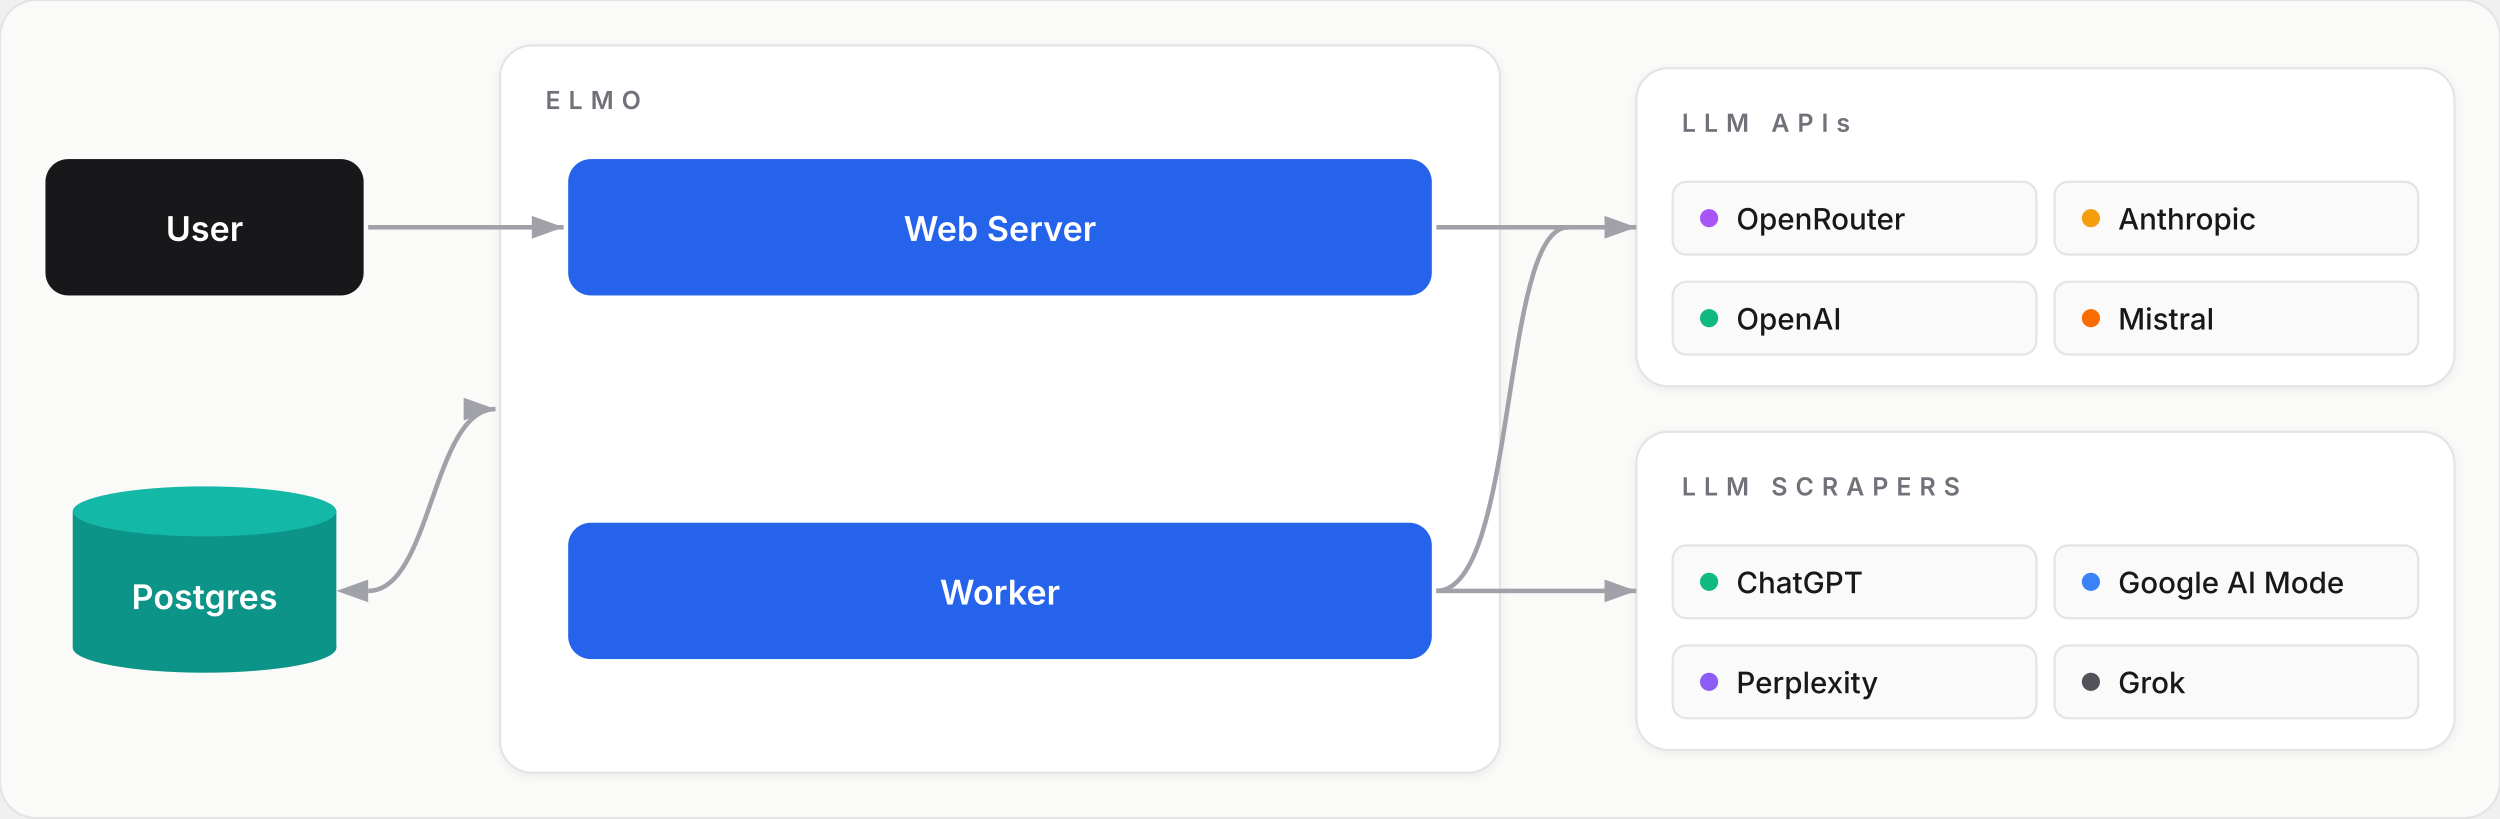
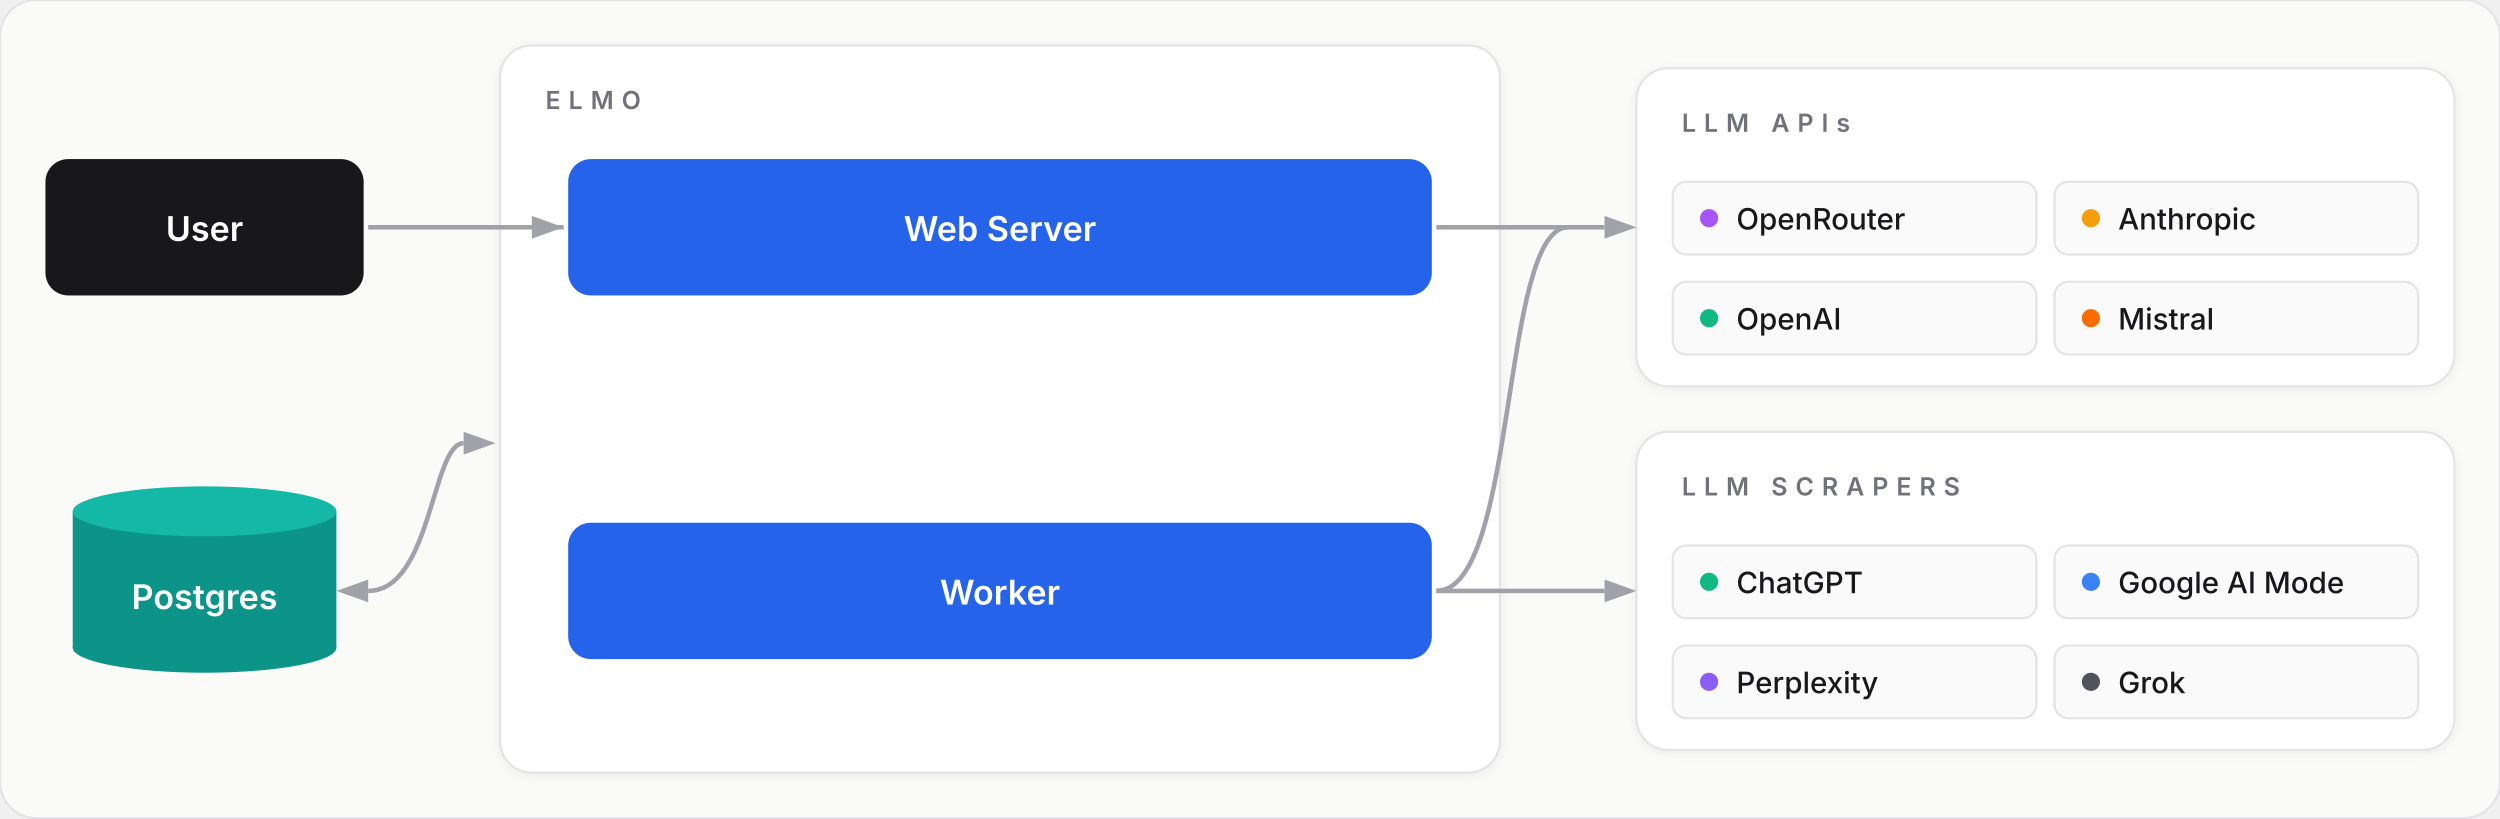
<svg xmlns="http://www.w3.org/2000/svg" viewBox="0 0 1100 360" font-family="'Geist Sans', -apple-system, BlinkMacSystemFont, 'Inter', 'Segoe UI', Roboto, system-ui, sans-serif">
  <defs>
    <marker id="arr" viewBox="0 0 14 10" refX="14" refY="5" markerUnits="userSpaceOnUse" markerWidth="14" markerHeight="10" orient="auto">
      <path d="M0 0 L14 5 L0 10 z" fill="#a1a1aa" />
-     </marker>
-     <marker id="arrStart" viewBox="0 0 14 10" refX="0" refY="5" markerUnits="userSpaceOnUse" markerWidth="14" markerHeight="10" orient="auto">
-       <path d="M14 0 L0 5 L14 10 z" fill="#a1a1aa" />
    </marker>
    <filter id="shCard" x="-10%" y="-10%" width="120%" height="120%">
      <feDropShadow dx="0" dy="1" stdDeviation="2" flood-opacity="0.06" />
    </filter>
  </defs>
  <rect width="1100" height="360" rx="16" fill="#fafaf9" stroke="#e4e4e7" stroke-width="1" />
  <rect x="220" y="20" width="440" height="320" rx="14" fill="#ffffff" stroke="#e4e4e7" stroke-width="1" filter="url(#shCard)" />
  <text x="240" y="48" fill="#71717a" font-size="11" font-weight="600" letter-spacing="3.5">ELMO</text>
  <rect x="720" y="30" width="360" height="140" rx="14" fill="#ffffff" stroke="#e4e4e7" stroke-width="1" filter="url(#shCard)" />
  <text x="740" y="58" fill="#71717a" font-size="11" font-weight="600" letter-spacing="3.5">LLM APIs</text>
  <rect x="720" y="190" width="360" height="140" rx="14" fill="#ffffff" stroke="#e4e4e7" stroke-width="1" filter="url(#shCard)" />
  <text x="740" y="218" fill="#71717a" font-size="11" font-weight="600" letter-spacing="3.5">LLM SCRAPERS</text>
  <line x1="162" y1="100" x2="248" y2="100" stroke="#a1a1aa" stroke-width="2" marker-end="url(#arr)" />
-   <path d="M 162 260 C 190 260, 190 180, 218 180" stroke="#a1a1aa" stroke-width="2" fill="none" />
+   <path d="M 162 260 C 190 260, 190 195, 204 195" stroke="#a1a1aa" stroke-width="2" fill="none" />
  <polygon points="148,260 162,255 162,265" fill="#a1a1aa" />
-   <polygon points="218,180 204,175 204,185" fill="#a1a1aa" />
+   <polygon points="218,195 204,190 204,200" fill="#a1a1aa" />
  <path d="M 632 260 C 668 260, 660 100, 690 100" stroke="#a1a1aa" stroke-width="2" fill="none" />
-   <line x1="632" y1="100" x2="720" y2="100" stroke="#a1a1aa" stroke-width="2" marker-end="url(#arr)" />
-   <line x1="632" y1="260" x2="720" y2="260" stroke="#a1a1aa" stroke-width="2" marker-end="url(#arr)" />
+   <line x1="632" y1="100" x2="706" y2="100" stroke="#a1a1aa" stroke-width="2" />
+   <polygon points="720,100 706,95 706,105" fill="#a1a1aa" />
+   <line x1="632" y1="260" x2="706" y2="260" stroke="#a1a1aa" stroke-width="2" />
+   <polygon points="720,260 706,255 706,265" fill="#a1a1aa" />
  <rect x="20" y="70" width="140" height="60" rx="10" fill="#18181b" />
  <text x="90" y="106" text-anchor="middle" fill="white" font-size="15" font-weight="600">User</text>
  <ellipse cx="90" cy="285" rx="58" ry="11" fill="#0d9488" />
  <rect x="32" y="225" width="116" height="60" fill="#0d9488" />
  <ellipse cx="90" cy="225" rx="58" ry="11" fill="#14b8a6" />
  <text x="90" y="268" text-anchor="middle" fill="white" font-size="15" font-weight="600">Postgres</text>
  <rect x="250" y="70" width="380" height="60" rx="10" fill="#2563eb" />
  <text x="440" y="106" text-anchor="middle" fill="white" font-size="15" font-weight="600">Web Server</text>
  <rect x="250" y="230" width="380" height="60" rx="10" fill="#2563eb" />
  <text x="440" y="266" text-anchor="middle" fill="white" font-size="15" font-weight="600">Worker</text>
  <g>
    <rect x="736" y="80" width="160" height="32" rx="6" fill="#fafafa" stroke="#e4e4e7" stroke-width="1" />
    <circle cx="752" cy="96" r="4" fill="#a855f7" />
    <text x="764" y="101" fill="#18181b" font-size="13" font-weight="500">OpenRouter</text>
    <rect x="904" y="80" width="160" height="32" rx="6" fill="#fafafa" stroke="#e4e4e7" stroke-width="1" />
    <circle cx="920" cy="96" r="4" fill="#f59e0b" />
    <text x="932" y="101" fill="#18181b" font-size="13" font-weight="500">Anthropic</text>
    <rect x="736" y="124" width="160" height="32" rx="6" fill="#fafafa" stroke="#e4e4e7" stroke-width="1" />
    <circle cx="752" cy="140" r="4" fill="#10b981" />
    <text x="764" y="145" fill="#18181b" font-size="13" font-weight="500">OpenAI</text>
    <rect x="904" y="124" width="160" height="32" rx="6" fill="#fafafa" stroke="#e4e4e7" stroke-width="1" />
    <circle cx="920" cy="140" r="4" fill="#fa6c00" />
    <text x="932" y="145" fill="#18181b" font-size="13" font-weight="500">Mistral</text>
  </g>
  <g>
    <rect x="736" y="240" width="160" height="32" rx="6" fill="#fafafa" stroke="#e4e4e7" stroke-width="1" />
    <circle cx="752" cy="256" r="4" fill="#10b981" />
    <text x="764" y="261" fill="#18181b" font-size="13" font-weight="500">ChatGPT</text>
    <rect x="904" y="240" width="160" height="32" rx="6" fill="#fafafa" stroke="#e4e4e7" stroke-width="1" />
    <circle cx="920" cy="256" r="4" fill="#3b82f6" />
    <text x="932" y="261" fill="#18181b" font-size="13" font-weight="500">Google AI Mode</text>
    <rect x="736" y="284" width="160" height="32" rx="6" fill="#fafafa" stroke="#e4e4e7" stroke-width="1" />
    <circle cx="752" cy="300" r="4" fill="#8b5cf6" />
    <text x="764" y="305" fill="#18181b" font-size="13" font-weight="500">Perplexity</text>
    <rect x="904" y="284" width="160" height="32" rx="6" fill="#fafafa" stroke="#e4e4e7" stroke-width="1" />
    <circle cx="920" cy="300" r="4" fill="#52525b" />
    <text x="932" y="305" fill="#18181b" font-size="13" font-weight="500">Grok</text>
  </g>
</svg>
